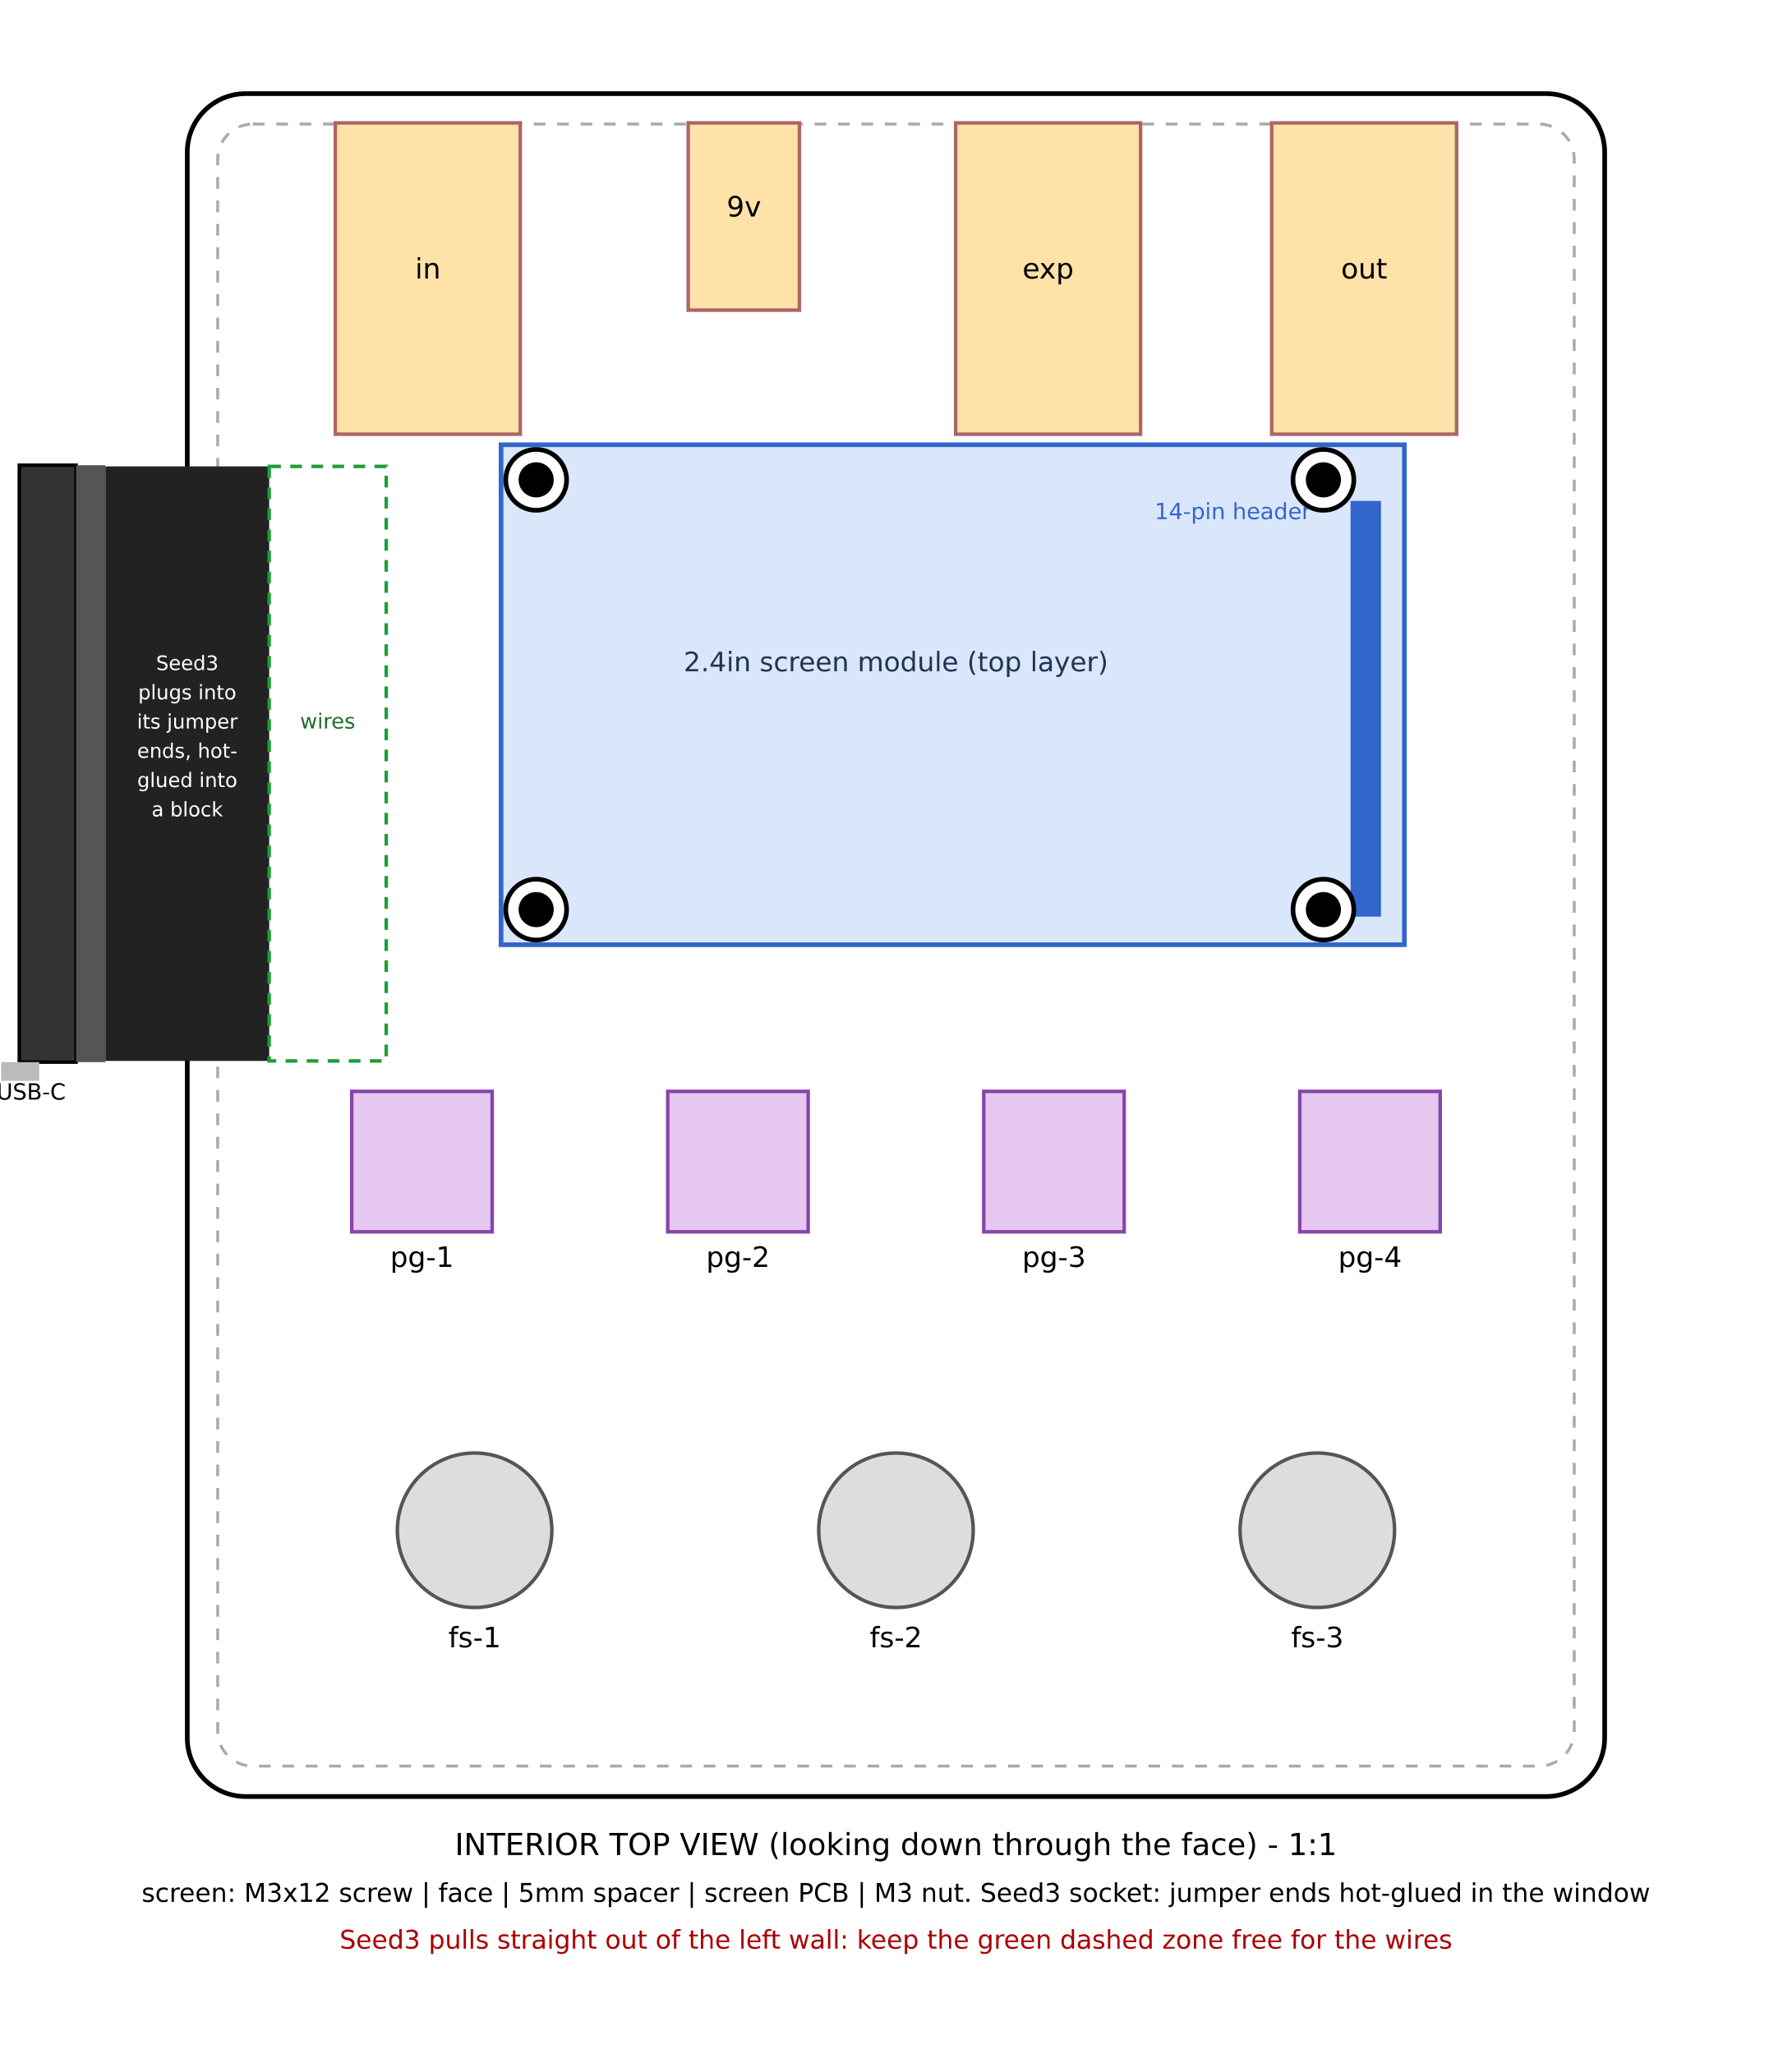
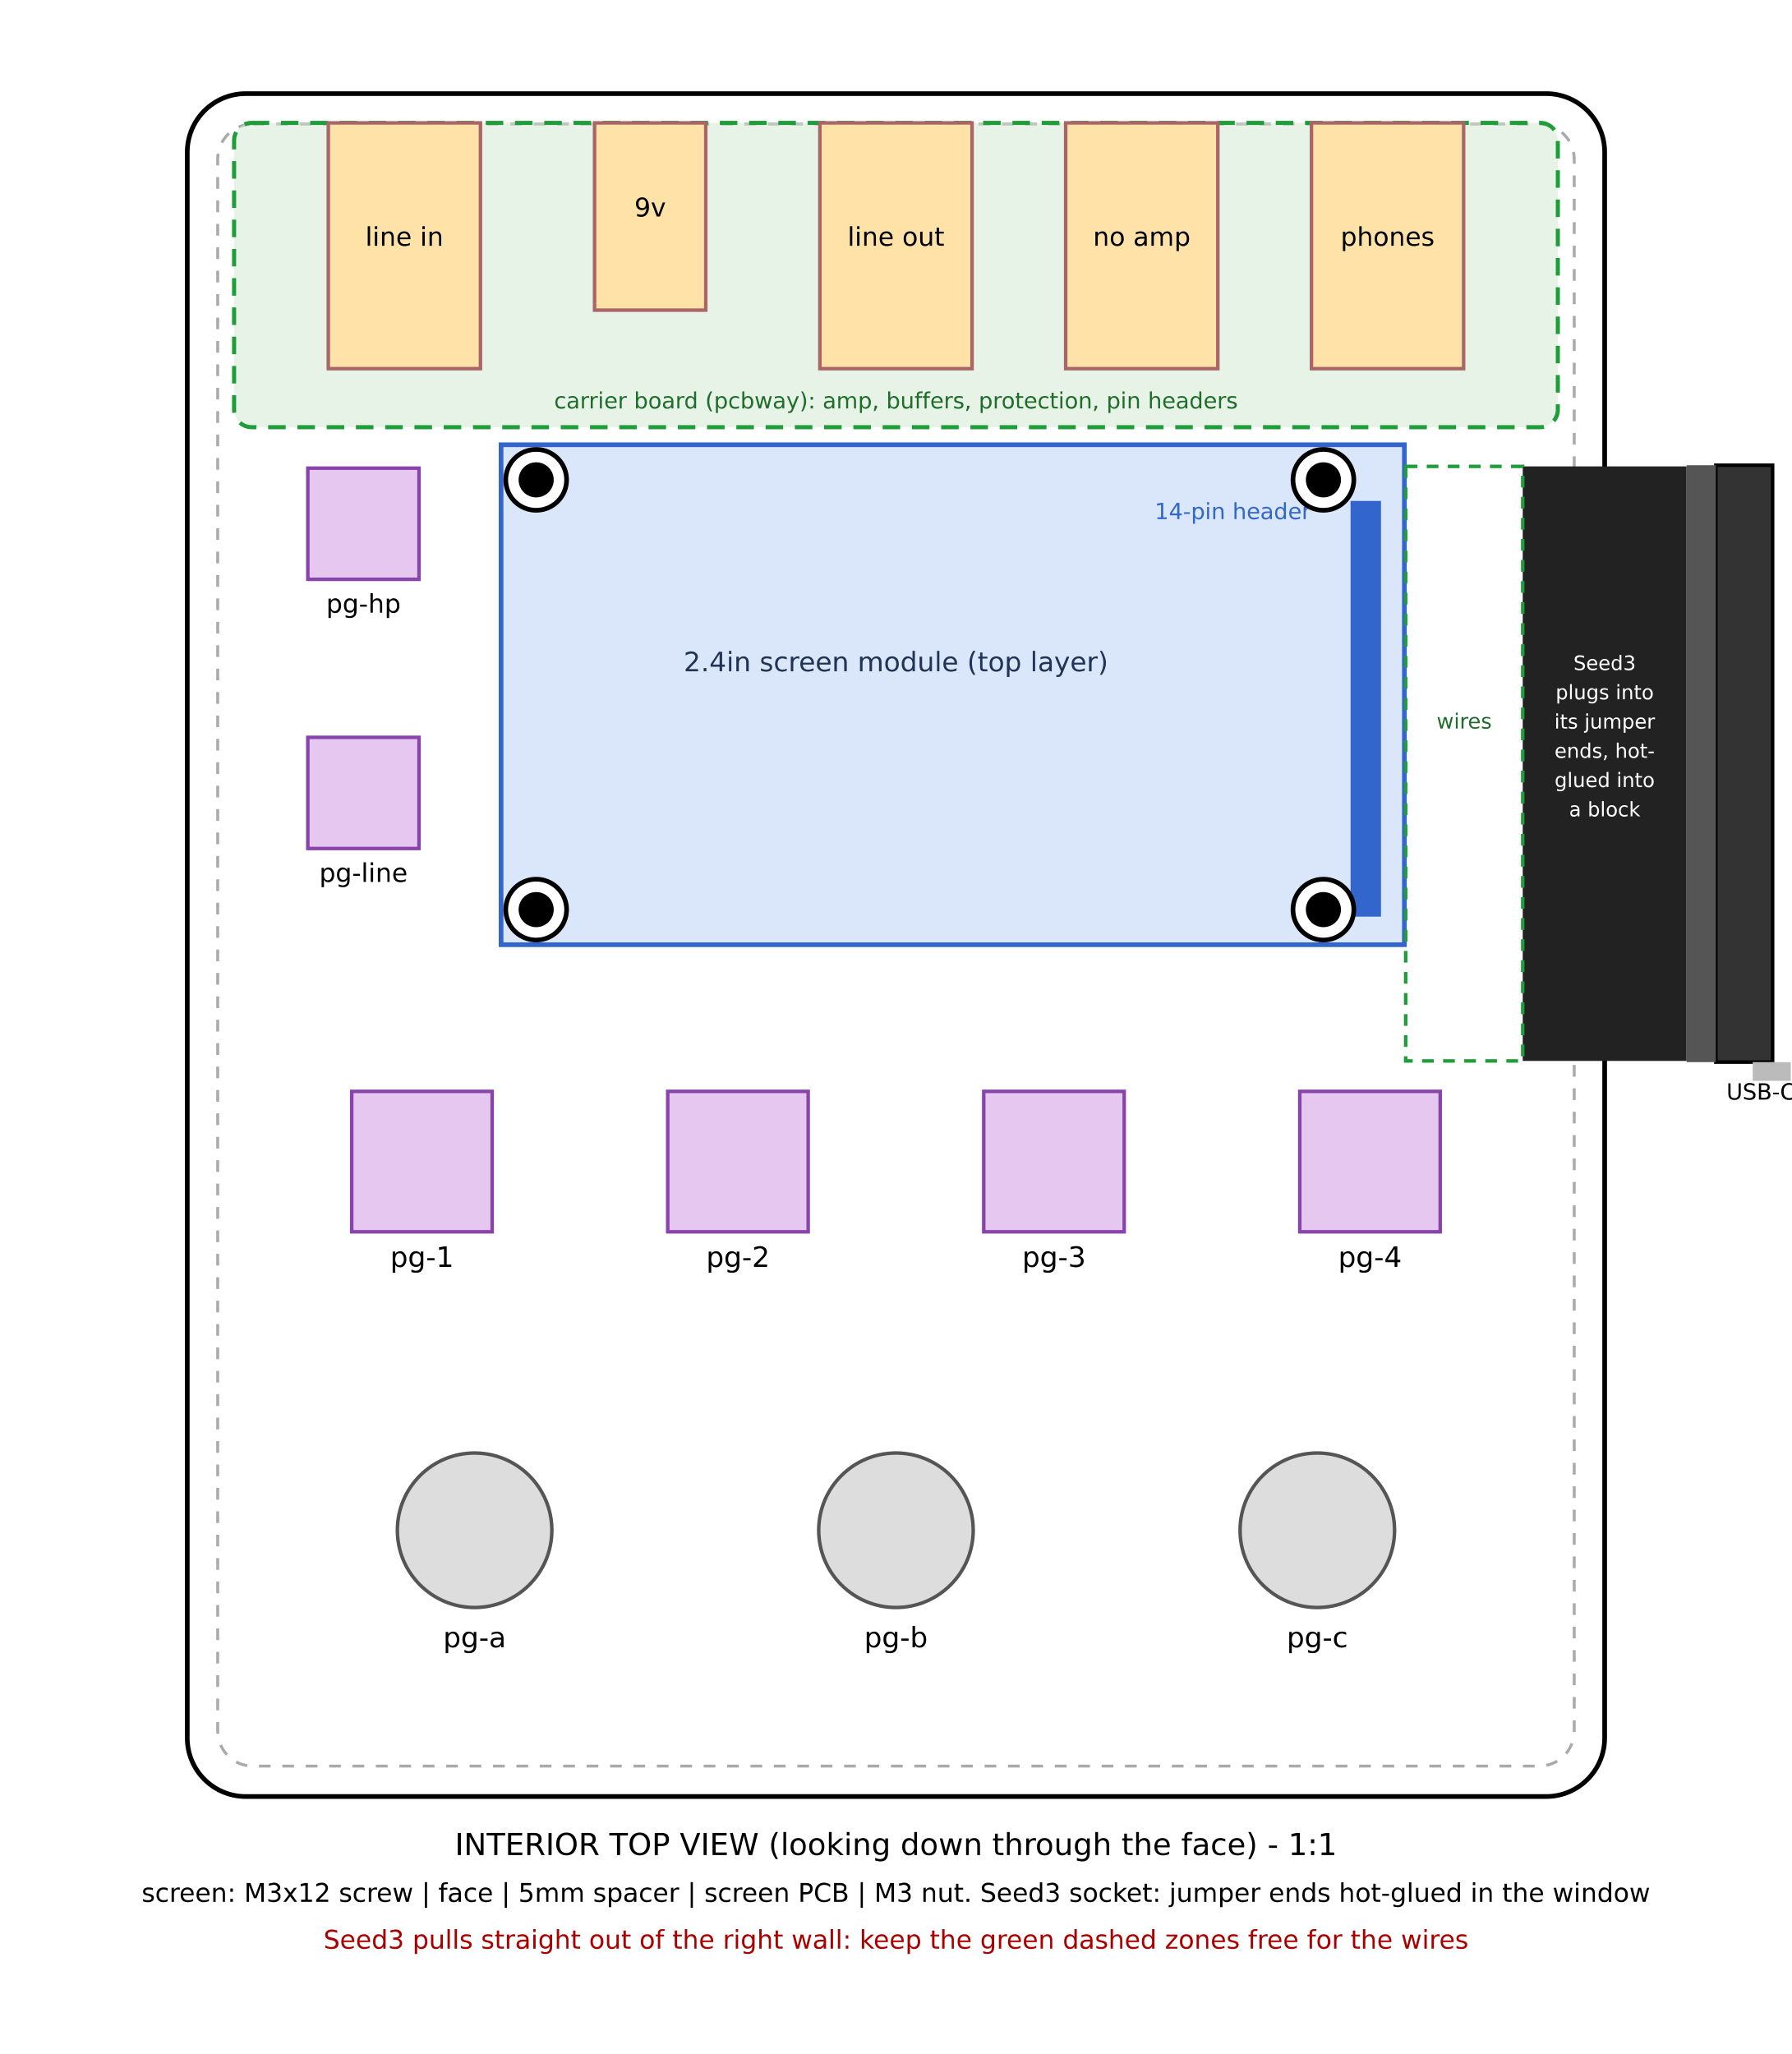
<svg xmlns="http://www.w3.org/2000/svg" width="153.1mm" height="175.5mm" viewBox="-76.55 -80.75 153.1 175.5">
  <rect x="-76.55" y="-80.75" width="153.1" height="175.5" fill="#fff" />
  <rect x="-60.55" y="-72.75" width="121.1" height="145.5" rx="5" fill="#fff" stroke="#000" stroke-width="0.4" />
  <rect x="-57.95" y="-70.15" width="115.9" height="140.3" rx="3" fill="none" stroke="#aaa" stroke-width="0.25" stroke-dasharray="1 1" />
-   <rect x="-47.9" y="-70.25" width="15.8" height="26.6" fill="#ffe2a8" stroke="#a66" stroke-width="0.3" />
-   <text x="-40.00" y="-56.95" font-family="DejaVu Sans, sans-serif" font-size="2.4" text-anchor="middle" fill="#000" font-weight="normal">in</text>
-   <rect x="-17.75" y="-70.25" width="9.5" height="16.0" fill="#ffe2a8" stroke="#a66" stroke-width="0.3" />
-   <text x="-13.00" y="-62.25" font-family="DejaVu Sans, sans-serif" font-size="2.4" text-anchor="middle" fill="#000" font-weight="normal">9v</text>
-   <rect x="5.1" y="-70.25" width="15.8" height="26.6" fill="#ffe2a8" stroke="#a66" stroke-width="0.3" />
-   <text x="13.00" y="-56.95" font-family="DejaVu Sans, sans-serif" font-size="2.4" text-anchor="middle" fill="#000" font-weight="normal">exp</text>
-   <rect x="32.1" y="-70.25" width="15.8" height="26.6" fill="#ffe2a8" stroke="#a66" stroke-width="0.3" />
-   <text x="40.00" y="-56.95" font-family="DejaVu Sans, sans-serif" font-size="2.4" text-anchor="middle" fill="#000" font-weight="normal">out</text>
+   <rect x="-56.55" y="-70.25" width="113.1" height="26.0" rx="1.5" fill="#cfe9cf" fill-opacity="0.5" stroke="#1f9d3a" stroke-width="0.35" stroke-dasharray="1.5 1" />
+   <text x="0.00" y="-45.85" font-family="DejaVu Sans, sans-serif" font-size="1.9" text-anchor="middle" fill="#1f6d2a" font-weight="normal">carrier board (pcbway): amp, buffers, protection, pin headers</text>
+   <rect x="-48.5" y="-70.25" width="13.0" height="21.0" fill="#ffe2a8" stroke="#a66" stroke-width="0.3" />
+   <text x="-42.00" y="-59.75" font-family="DejaVu Sans, sans-serif" font-size="2.2" text-anchor="middle" fill="#000" font-weight="normal">line in</text>
+   <rect x="-25.75" y="-70.25" width="9.5" height="16.0" fill="#ffe2a8" stroke="#a66" stroke-width="0.3" />
+   <text x="-21.00" y="-62.25" font-family="DejaVu Sans, sans-serif" font-size="2.2" text-anchor="middle" fill="#000" font-weight="normal">9v</text>
+   <rect x="-6.5" y="-70.25" width="13.0" height="21.0" fill="#ffe2a8" stroke="#a66" stroke-width="0.3" />
+   <text x="0.00" y="-59.75" font-family="DejaVu Sans, sans-serif" font-size="2.2" text-anchor="middle" fill="#000" font-weight="normal">line out</text>
+   <rect x="14.5" y="-70.25" width="13.0" height="21.0" fill="#ffe2a8" stroke="#a66" stroke-width="0.3" />
+   <text x="21.00" y="-59.75" font-family="DejaVu Sans, sans-serif" font-size="2.2" text-anchor="middle" fill="#000" font-weight="normal">no amp</text>
+   <rect x="35.5" y="-70.25" width="13.0" height="21.0" fill="#ffe2a8" stroke="#a66" stroke-width="0.3" />
+   <text x="42.00" y="-59.75" font-family="DejaVu Sans, sans-serif" font-size="2.2" text-anchor="middle" fill="#000" font-weight="normal">phones</text>
+   <rect x="-50.25" y="-40.75" width="9.5" height="9.5" fill="#e5c7f0" stroke="#84a" stroke-width="0.3" />
+   <text x="-45.50" y="-28.40" font-family="DejaVu Sans, sans-serif" font-size="2.2" text-anchor="middle" fill="#000" font-weight="normal">pg-hp</text>
+   <rect x="-50.25" y="-17.75" width="9.5" height="9.5" fill="#e5c7f0" stroke="#84a" stroke-width="0.3" />
+   <text x="-45.50" y="-5.40" font-family="DejaVu Sans, sans-serif" font-size="2.2" text-anchor="middle" fill="#000" font-weight="normal">pg-line</text>
  <rect x="-33.74" y="-42.75" width="77.18" height="42.72" fill="#bcd3f5" fill-opacity="0.55" stroke="#36c" stroke-width="0.4" />
  <rect x="38.84" y="-37.95" width="2.6" height="35.52" fill="#36c" />
  <text x="35.44" y="-36.39" font-family="DejaVu Sans, sans-serif" font-size="1.9" text-anchor="end" fill="#36c" font-weight="normal">14-pin header</text>
  <text x="0.00" y="-23.39" font-family="DejaVu Sans, sans-serif" font-size="2.3" text-anchor="middle" fill="#235" font-weight="normal">2.4in screen module (top layer)</text>
-   <rect x="-67.55" y="-40.9" width="14.0" height="50.8" fill="#222" />
-   <rect x="-74.9" y="-41.0" width="4.85" height="51" fill="#333" stroke="#000" stroke-width="0.3" />
-   <rect x="-76.45" y="10.0" width="3.25" height="1.6" fill="#bbb" />
-   <rect x="-70.05" y="-41.0" width="2.5" height="51" fill="#555" />
-   <rect x="-53.55" y="-40.9" width="10" height="50.8" fill="none" stroke="#1f9d3a" stroke-width="0.3" stroke-dasharray="1 0.8" />
-   <text x="-60.55" y="-23.50" font-family="DejaVu Sans, sans-serif" font-size="1.7" text-anchor="middle" fill="#fff" font-weight="normal">Seed3</text>
-   <text x="-60.55" y="-21.00" font-family="DejaVu Sans, sans-serif" font-size="1.7" text-anchor="middle" fill="#fff" font-weight="normal">plugs into</text>
-   <text x="-60.55" y="-18.50" font-family="DejaVu Sans, sans-serif" font-size="1.7" text-anchor="middle" fill="#fff" font-weight="normal">its jumper</text>
-   <text x="-60.55" y="-16.00" font-family="DejaVu Sans, sans-serif" font-size="1.7" text-anchor="middle" fill="#fff" font-weight="normal">ends, hot-</text>
-   <text x="-60.55" y="-13.50" font-family="DejaVu Sans, sans-serif" font-size="1.7" text-anchor="middle" fill="#fff" font-weight="normal">glued into</text>
-   <text x="-60.55" y="-11.00" font-family="DejaVu Sans, sans-serif" font-size="1.7" text-anchor="middle" fill="#fff" font-weight="normal">a block</text>
-   <text x="-48.55" y="-18.50" font-family="DejaVu Sans, sans-serif" font-size="1.8" text-anchor="middle" fill="#1f6d2a" font-weight="normal">wires</text>
-   <text x="-73.90" y="13.20" font-family="DejaVu Sans, sans-serif" font-size="1.9" text-anchor="middle" fill="#000" font-weight="normal">USB-C</text>
+   <rect x="53.55" y="-40.9" width="14.0" height="50.8" fill="#222" />
+   <rect x="70.05" y="-41.0" width="4.85" height="51" fill="#333" stroke="#000" stroke-width="0.3" />
+   <rect x="73.2" y="10.0" width="3.25" height="1.6" fill="#bbb" />
+   <rect x="67.55" y="-41.0" width="2.5" height="51" fill="#555" />
+   <rect x="43.55" y="-40.9" width="10" height="50.8" fill="none" stroke="#1f9d3a" stroke-width="0.3" stroke-dasharray="1 0.8" />
+   <text x="60.55" y="-23.50" font-family="DejaVu Sans, sans-serif" font-size="1.7" text-anchor="middle" fill="#fff" font-weight="normal">Seed3</text>
+   <text x="60.55" y="-21.00" font-family="DejaVu Sans, sans-serif" font-size="1.7" text-anchor="middle" fill="#fff" font-weight="normal">plugs into</text>
+   <text x="60.55" y="-18.50" font-family="DejaVu Sans, sans-serif" font-size="1.7" text-anchor="middle" fill="#fff" font-weight="normal">its jumper</text>
+   <text x="60.55" y="-16.00" font-family="DejaVu Sans, sans-serif" font-size="1.7" text-anchor="middle" fill="#fff" font-weight="normal">ends, hot-</text>
+   <text x="60.55" y="-13.50" font-family="DejaVu Sans, sans-serif" font-size="1.7" text-anchor="middle" fill="#fff" font-weight="normal">glued into</text>
+   <text x="60.55" y="-11.00" font-family="DejaVu Sans, sans-serif" font-size="1.7" text-anchor="middle" fill="#fff" font-weight="normal">a block</text>
+   <text x="48.55" y="-18.50" font-family="DejaVu Sans, sans-serif" font-size="1.8" text-anchor="middle" fill="#1f6d2a" font-weight="normal">wires</text>
+   <text x="73.90" y="13.20" font-family="DejaVu Sans, sans-serif" font-size="1.9" text-anchor="middle" fill="#000" font-weight="normal">USB-C</text>
  <circle cx="-30.74" cy="-39.75" r="2.6" fill="#fff" stroke="#000" stroke-width="0.4" />
  <circle cx="-30.74" cy="-39.75" r="1.5" fill="#000" />
  <circle cx="36.52" cy="-39.75" r="2.6" fill="#fff" stroke="#000" stroke-width="0.4" />
  <circle cx="36.52" cy="-39.75" r="1.5" fill="#000" />
  <circle cx="-30.74" cy="-3.03" r="2.6" fill="#fff" stroke="#000" stroke-width="0.4" />
  <circle cx="-30.74" cy="-3.03" r="1.5" fill="#000" />
  <circle cx="36.52" cy="-3.03" r="2.6" fill="#fff" stroke="#000" stroke-width="0.4" />
  <circle cx="36.52" cy="-3.03" r="1.5" fill="#000" />
  <rect x="-46.5" y="12.5" width="12" height="12" fill="#e5c7f0" stroke="#84a" stroke-width="0.3" />
  <text x="-40.50" y="27.50" font-family="DejaVu Sans, sans-serif" font-size="2.4" text-anchor="middle" fill="#000" font-weight="normal">pg-1</text>
  <rect x="-19.5" y="12.5" width="12" height="12" fill="#e5c7f0" stroke="#84a" stroke-width="0.3" />
  <text x="-13.50" y="27.50" font-family="DejaVu Sans, sans-serif" font-size="2.4" text-anchor="middle" fill="#000" font-weight="normal">pg-2</text>
  <rect x="7.5" y="12.5" width="12" height="12" fill="#e5c7f0" stroke="#84a" stroke-width="0.3" />
  <text x="13.50" y="27.50" font-family="DejaVu Sans, sans-serif" font-size="2.4" text-anchor="middle" fill="#000" font-weight="normal">pg-3</text>
  <rect x="34.5" y="12.5" width="12" height="12" fill="#e5c7f0" stroke="#84a" stroke-width="0.3" />
  <text x="40.50" y="27.50" font-family="DejaVu Sans, sans-serif" font-size="2.4" text-anchor="middle" fill="#000" font-weight="normal">pg-4</text>
  <circle cx="-36.0" cy="50.0" r="6.6" fill="#ddd" stroke="#555" stroke-width="0.3" />
-   <text x="-36.00" y="60.00" font-family="DejaVu Sans, sans-serif" font-size="2.4" text-anchor="middle" fill="#000" font-weight="normal">fs-1</text>
+   <text x="-36.00" y="60.00" font-family="DejaVu Sans, sans-serif" font-size="2.4" text-anchor="middle" fill="#000" font-weight="normal">pg-a</text>
  <circle cx="0.0" cy="50.0" r="6.6" fill="#ddd" stroke="#555" stroke-width="0.3" />
-   <text x="0.00" y="60.00" font-family="DejaVu Sans, sans-serif" font-size="2.4" text-anchor="middle" fill="#000" font-weight="normal">fs-2</text>
+   <text x="0.00" y="60.00" font-family="DejaVu Sans, sans-serif" font-size="2.4" text-anchor="middle" fill="#000" font-weight="normal">pg-b</text>
  <circle cx="36.0" cy="50.0" r="6.6" fill="#ddd" stroke="#555" stroke-width="0.3" />
-   <text x="36.00" y="60.00" font-family="DejaVu Sans, sans-serif" font-size="2.4" text-anchor="middle" fill="#000" font-weight="normal">fs-3</text>
+   <text x="36.00" y="60.00" font-family="DejaVu Sans, sans-serif" font-size="2.4" text-anchor="middle" fill="#000" font-weight="normal">pg-c</text>
  <text x="0.00" y="77.75" font-family="DejaVu Sans, sans-serif" font-size="2.6" text-anchor="middle" fill="#000" font-weight="normal">INTERIOR TOP VIEW (looking down through the face) - 1:1</text>
  <text x="0.00" y="81.75" font-family="DejaVu Sans, sans-serif" font-size="2.2" text-anchor="middle" fill="#000" font-weight="normal">screen: M3x12 screw | face | 5mm spacer | screen PCB | M3 nut.   Seed3 socket: jumper ends hot-glued in the window</text>
-   <text x="0.00" y="85.75" font-family="DejaVu Sans, sans-serif" font-size="2.2" text-anchor="middle" fill="#a00" font-weight="normal">Seed3 pulls straight out of the left wall: keep the green dashed zone free for the wires</text>
+   <text x="0.00" y="85.75" font-family="DejaVu Sans, sans-serif" font-size="2.2" text-anchor="middle" fill="#a00" font-weight="normal">Seed3 pulls straight out of the right wall: keep the green dashed zones free for the wires</text>
</svg>
